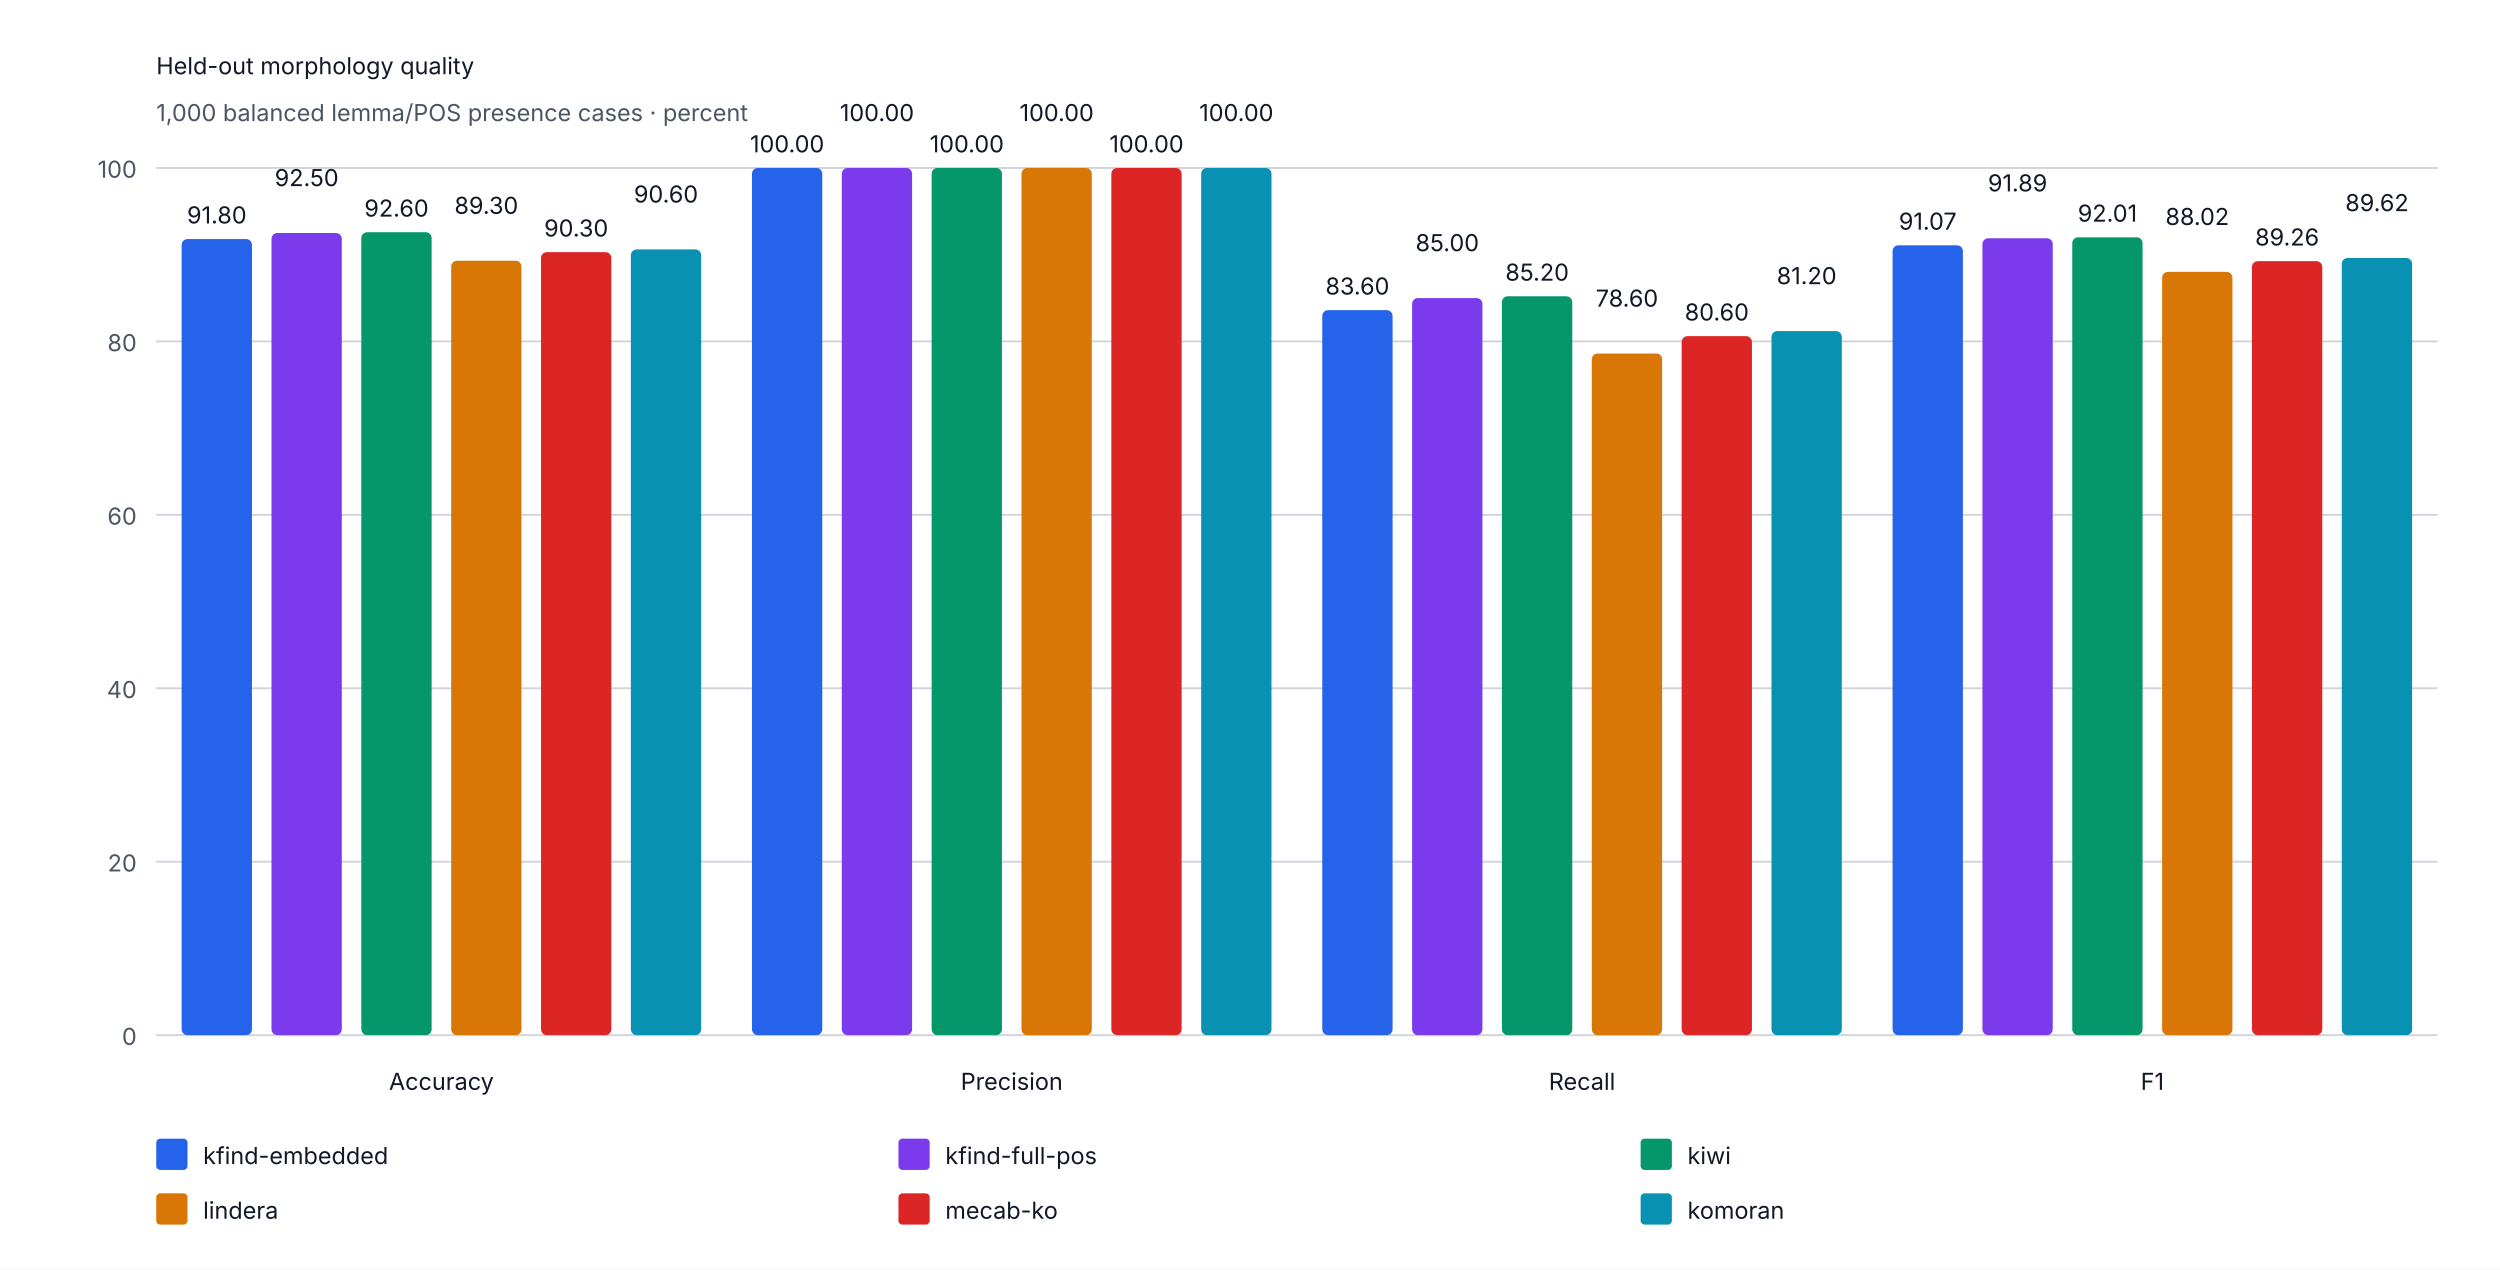
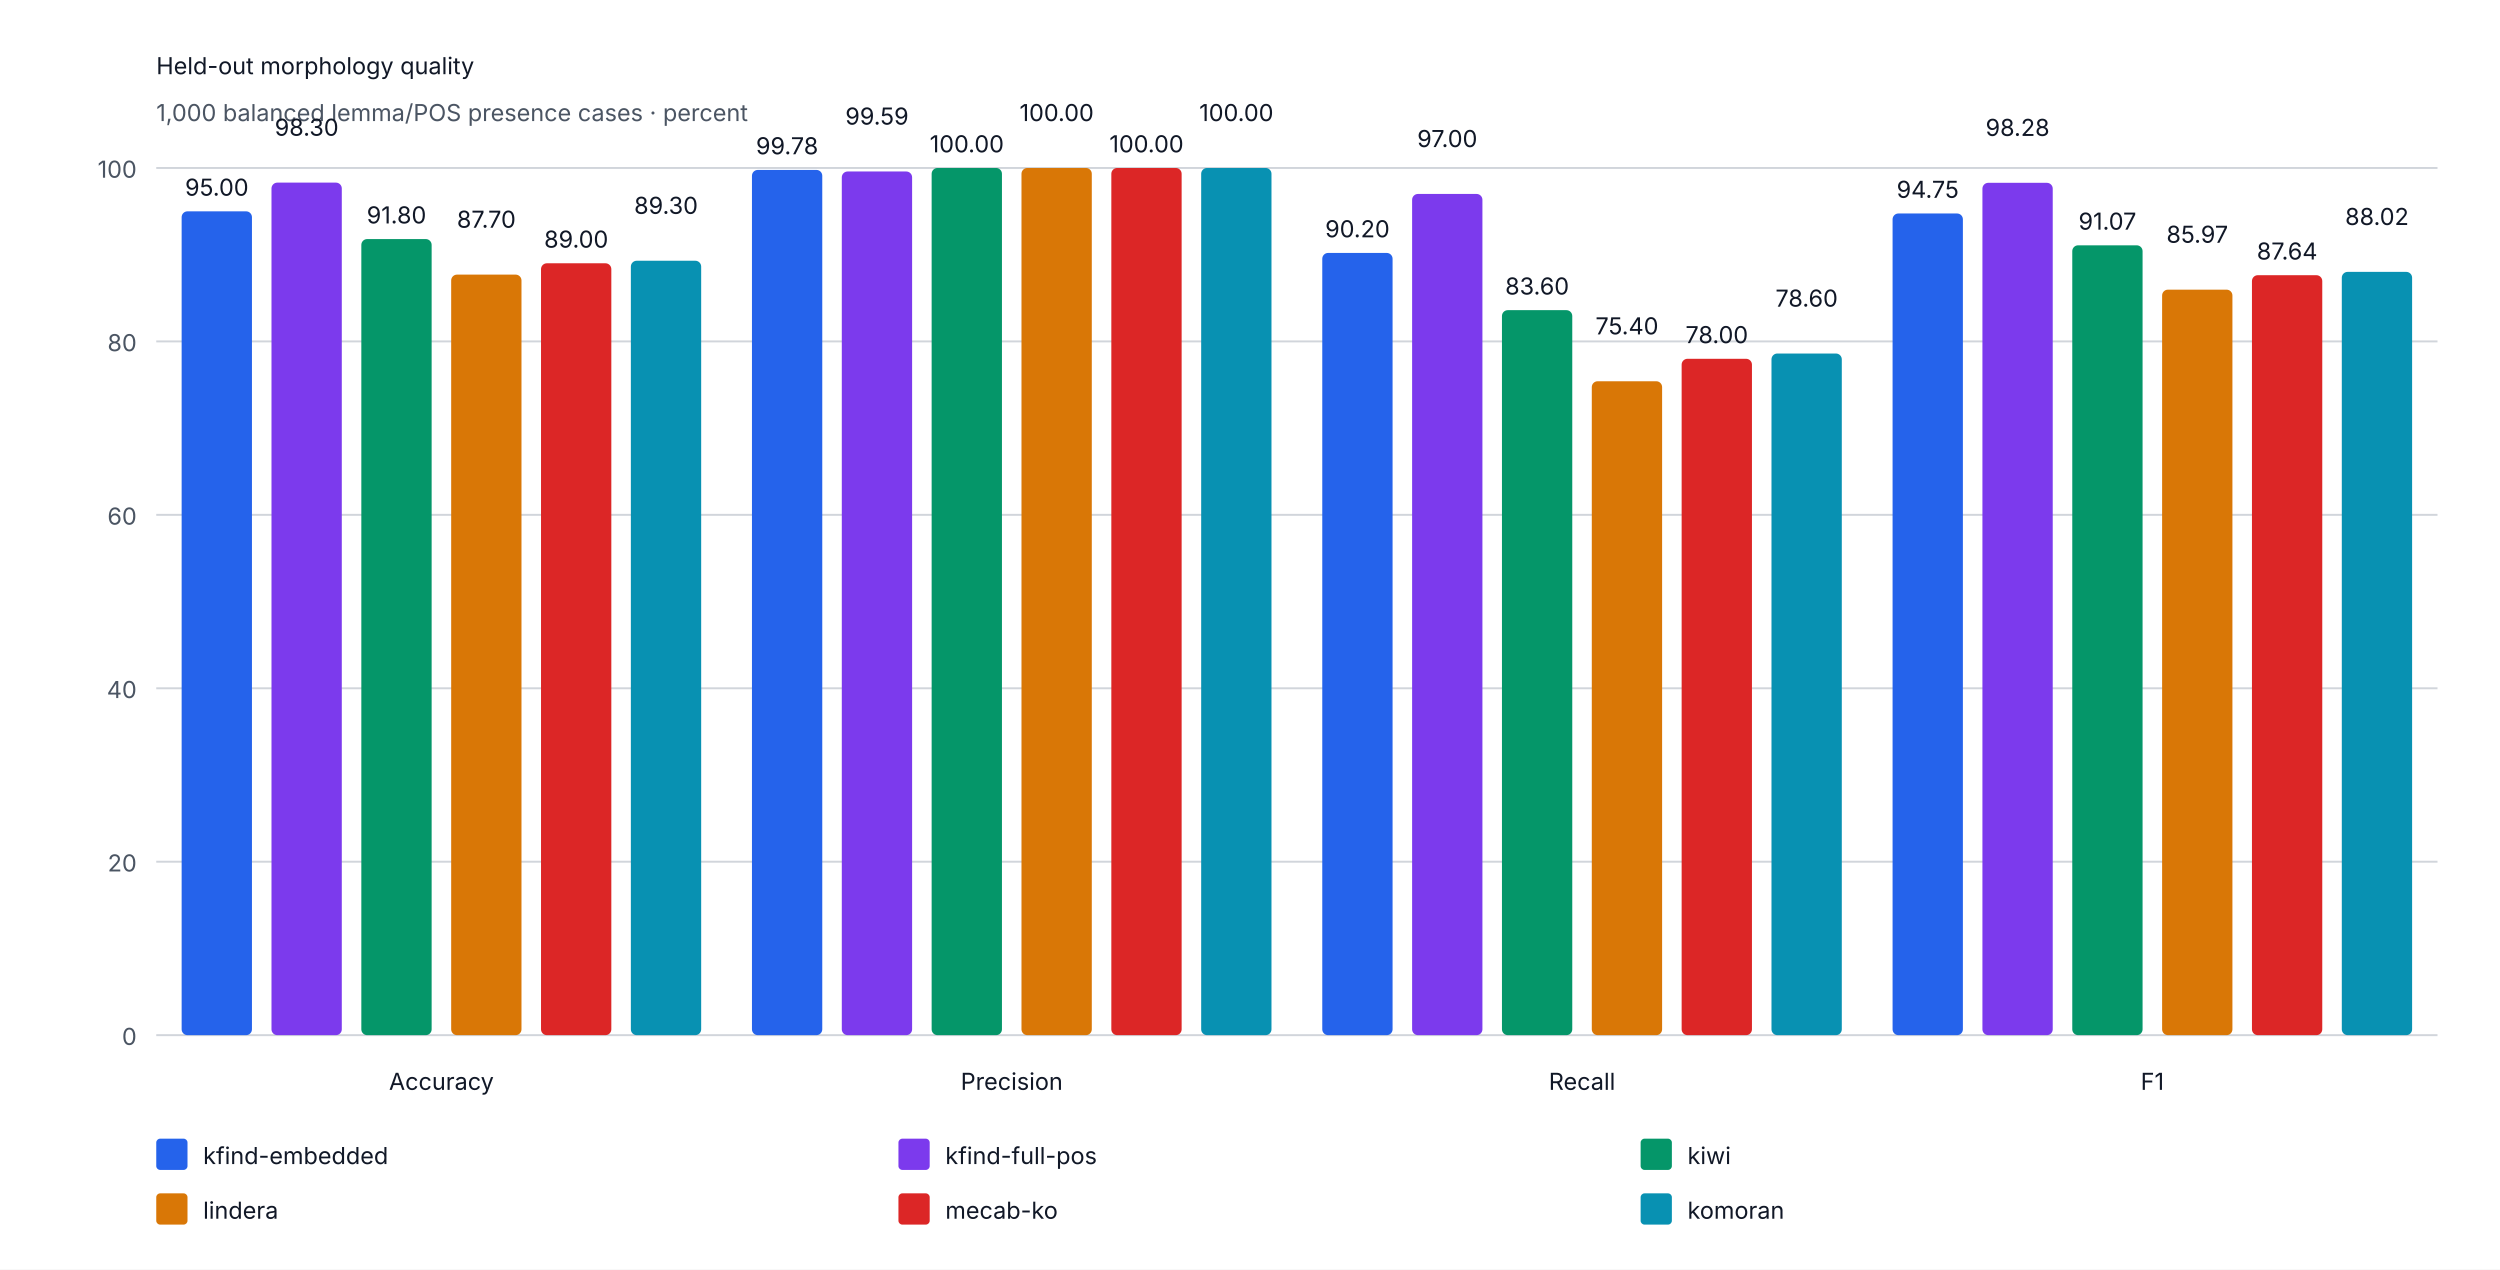
<svg xmlns="http://www.w3.org/2000/svg" width="1280" height="650" viewBox="0 0 1280 650" role="img" aria-labelledby="title desc">
  <style>
  .background { fill: #ffffff; }
  text { fill: #111827; font-family: -apple-system, BlinkMacSystemFont, "Segoe UI", sans-serif; }
  .muted { fill: #4b5563; }
  .grid { stroke: #d1d5db; stroke-width: 1; }
  .axis { stroke: #6b7280; stroke-width: 1; }
  @media (prefers-color-scheme: dark) {
    .background { fill: #0d1117; }
    text { fill: #f3f4f6; }
    .muted { fill: #9ca3af; }
    .grid { stroke: #374151; }
    .axis { stroke: #9ca3af; }
  }
</style>
  <rect class="background" width="1280" height="650" />
  <text x="80.0" y="38.0" text-anchor="start">Held-out morphology quality</text>
  <text x="80.0" y="62.0" text-anchor="start" class="muted">1,000 balanced lemma/POS presence cases · percent</text>
  <line class="grid" x1="80" y1="530.0" x2="1248" y2="530.0" />
  <text x="70.0" y="535.0" text-anchor="end" class="muted">0</text>
  <line class="grid" x1="80" y1="441.2" x2="1248" y2="441.2" />
  <text x="70.0" y="446.2" text-anchor="end" class="muted">20</text>
  <line class="grid" x1="80" y1="352.4" x2="1248" y2="352.4" />
  <text x="70.0" y="357.4" text-anchor="end" class="muted">40</text>
  <line class="grid" x1="80" y1="263.6" x2="1248" y2="263.6" />
  <text x="70.0" y="268.6" text-anchor="end" class="muted">60</text>
  <line class="grid" x1="80" y1="174.8" x2="1248" y2="174.8" />
  <text x="70.0" y="179.8" text-anchor="end" class="muted">80</text>
  <line class="grid" x1="80" y1="86.0" x2="1248" y2="86.0" />
  <text x="70.0" y="91.0" text-anchor="end" class="muted">100</text>
-   <rect x="93.0" y="122.4" width="36.0" height="407.6" rx="3" fill="#2563eb" />
-   <text x="111.0" y="114.4" text-anchor="middle">91.80</text>
-   <rect x="139.0" y="119.3" width="36.0" height="410.7" rx="3" fill="#7c3aed" />
-   <text x="157.0" y="95.3" text-anchor="middle">92.50</text>
-   <rect x="185.0" y="118.9" width="36.0" height="411.1" rx="3" fill="#059669" />
-   <text x="203.0" y="110.9" text-anchor="middle">92.60</text>
-   <rect x="231.0" y="133.5" width="36.0" height="396.5" rx="3" fill="#d97706" />
-   <text x="249.0" y="109.5" text-anchor="middle">89.30</text>
-   <rect x="277.0" y="129.1" width="36.0" height="400.9" rx="3" fill="#dc2626" />
-   <text x="295.0" y="121.1" text-anchor="middle">90.30</text>
-   <rect x="323.0" y="127.7" width="36.0" height="402.3" rx="3" fill="#0891b2" />
-   <text x="341.0" y="103.7" text-anchor="middle">90.60</text>
+   <rect x="93.0" y="108.2" width="36.0" height="421.8" rx="3" fill="#2563eb" />
+   <text x="111.0" y="100.2" text-anchor="middle">95.00</text>
+   <rect x="139.0" y="93.5" width="36.0" height="436.5" rx="3" fill="#7c3aed" />
+   <text x="157.0" y="69.5" text-anchor="middle">98.30</text>
+   <rect x="185.0" y="122.4" width="36.0" height="407.6" rx="3" fill="#059669" />
+   <text x="203.0" y="114.4" text-anchor="middle">91.80</text>
+   <rect x="231.0" y="140.6" width="36.0" height="389.4" rx="3" fill="#d97706" />
+   <text x="249.0" y="116.6" text-anchor="middle">87.70</text>
+   <rect x="277.0" y="134.8" width="36.0" height="395.2" rx="3" fill="#dc2626" />
+   <text x="295.0" y="126.8" text-anchor="middle">89.00</text>
+   <rect x="323.0" y="133.5" width="36.0" height="396.5" rx="3" fill="#0891b2" />
+   <text x="341.0" y="109.5" text-anchor="middle">89.30</text>
  <text x="226.0" y="558.0" text-anchor="middle">Accuracy</text>
-   <rect x="385.0" y="86.0" width="36.0" height="444.0" rx="3" fill="#2563eb" />
-   <text x="403.0" y="78.0" text-anchor="middle">100.00</text>
-   <rect x="431.0" y="86.0" width="36.0" height="444.0" rx="3" fill="#7c3aed" />
-   <text x="449.0" y="62.0" text-anchor="middle">100.00</text>
+   <rect x="385.0" y="87.0" width="36.0" height="443.0" rx="3" fill="#2563eb" />
+   <text x="403.0" y="79.0" text-anchor="middle">99.78</text>
+   <rect x="431.0" y="87.8" width="36.0" height="442.2" rx="3" fill="#7c3aed" />
+   <text x="449.0" y="63.8" text-anchor="middle">99.59</text>
  <rect x="477.0" y="86.0" width="36.0" height="444.0" rx="3" fill="#059669" />
  <text x="495.0" y="78.0" text-anchor="middle">100.00</text>
  <rect x="523.0" y="86.0" width="36.0" height="444.0" rx="3" fill="#d97706" />
  <text x="541.0" y="62.0" text-anchor="middle">100.00</text>
  <rect x="569.0" y="86.0" width="36.0" height="444.0" rx="3" fill="#dc2626" />
  <text x="587.0" y="78.0" text-anchor="middle">100.00</text>
  <rect x="615.0" y="86.0" width="36.0" height="444.0" rx="3" fill="#0891b2" />
  <text x="633.0" y="62.0" text-anchor="middle">100.00</text>
  <text x="518.0" y="558.0" text-anchor="middle">Precision</text>
-   <rect x="677.0" y="158.8" width="36.0" height="371.2" rx="3" fill="#2563eb" />
-   <text x="695.0" y="150.8" text-anchor="middle">83.60</text>
-   <rect x="723.0" y="152.6" width="36.0" height="377.4" rx="3" fill="#7c3aed" />
-   <text x="741.0" y="128.6" text-anchor="middle">85.00</text>
-   <rect x="769.0" y="151.7" width="36.0" height="378.3" rx="3" fill="#059669" />
-   <text x="787.0" y="143.7" text-anchor="middle">85.20</text>
-   <rect x="815.0" y="181.0" width="36.0" height="349.0" rx="3" fill="#d97706" />
-   <text x="833.0" y="157.0" text-anchor="middle">78.60</text>
-   <rect x="861.0" y="172.1" width="36.0" height="357.9" rx="3" fill="#dc2626" />
-   <text x="879.0" y="164.1" text-anchor="middle">80.60</text>
-   <rect x="907.0" y="169.5" width="36.0" height="360.5" rx="3" fill="#0891b2" />
-   <text x="925.0" y="145.5" text-anchor="middle">81.20</text>
+   <rect x="677.0" y="129.5" width="36.0" height="400.5" rx="3" fill="#2563eb" />
+   <text x="695.0" y="121.5" text-anchor="middle">90.20</text>
+   <rect x="723.0" y="99.3" width="36.0" height="430.7" rx="3" fill="#7c3aed" />
+   <text x="741.0" y="75.3" text-anchor="middle">97.00</text>
+   <rect x="769.0" y="158.8" width="36.0" height="371.2" rx="3" fill="#059669" />
+   <text x="787.0" y="150.8" text-anchor="middle">83.60</text>
+   <rect x="815.0" y="195.2" width="36.0" height="334.8" rx="3" fill="#d97706" />
+   <text x="833.0" y="171.2" text-anchor="middle">75.40</text>
+   <rect x="861.0" y="183.7" width="36.0" height="346.3" rx="3" fill="#dc2626" />
+   <text x="879.0" y="175.7" text-anchor="middle">78.00</text>
+   <rect x="907.0" y="181.0" width="36.0" height="349.0" rx="3" fill="#0891b2" />
+   <text x="925.0" y="157.0" text-anchor="middle">78.60</text>
  <text x="810.0" y="558.0" text-anchor="middle">Recall</text>
-   <rect x="969.0" y="125.6" width="36.0" height="404.4" rx="3" fill="#2563eb" />
-   <text x="987.0" y="117.6" text-anchor="middle">91.07</text>
-   <rect x="1015.0" y="122.0" width="36.0" height="408.0" rx="3" fill="#7c3aed" />
-   <text x="1033.0" y="98.0" text-anchor="middle">91.89</text>
-   <rect x="1061.0" y="121.5" width="36.0" height="408.5" rx="3" fill="#059669" />
-   <text x="1079.0" y="113.5" text-anchor="middle">92.01</text>
-   <rect x="1107.0" y="139.2" width="36.0" height="390.8" rx="3" fill="#d97706" />
-   <text x="1125.0" y="115.2" text-anchor="middle">88.02</text>
-   <rect x="1153.0" y="133.7" width="36.0" height="396.3" rx="3" fill="#dc2626" />
-   <text x="1171.0" y="125.7" text-anchor="middle">89.26</text>
-   <rect x="1199.0" y="132.1" width="36.0" height="397.9" rx="3" fill="#0891b2" />
-   <text x="1217.0" y="108.1" text-anchor="middle">89.62</text>
+   <rect x="969.0" y="109.3" width="36.0" height="420.7" rx="3" fill="#2563eb" />
+   <text x="987.0" y="101.3" text-anchor="middle">94.75</text>
+   <rect x="1015.0" y="93.6" width="36.0" height="436.4" rx="3" fill="#7c3aed" />
+   <text x="1033.0" y="69.6" text-anchor="middle">98.28</text>
+   <rect x="1061.0" y="125.6" width="36.0" height="404.4" rx="3" fill="#059669" />
+   <text x="1079.0" y="117.6" text-anchor="middle">91.07</text>
+   <rect x="1107.0" y="148.3" width="36.0" height="381.7" rx="3" fill="#d97706" />
+   <text x="1125.0" y="124.3" text-anchor="middle">85.97</text>
+   <rect x="1153.0" y="140.9" width="36.0" height="389.1" rx="3" fill="#dc2626" />
+   <text x="1171.0" y="132.9" text-anchor="middle">87.64</text>
+   <rect x="1199.0" y="139.2" width="36.0" height="390.8" rx="3" fill="#0891b2" />
+   <text x="1217.0" y="115.2" text-anchor="middle">88.02</text>
  <text x="1102.0" y="558.0" text-anchor="middle">F1</text>
  <rect x="80.0" y="583.0" width="16.0" height="16.0" rx="2" fill="#2563eb" />
  <text x="104.0" y="596.0" text-anchor="start">kfind-embedded</text>
  <rect x="460.0" y="583.0" width="16.0" height="16.0" rx="2" fill="#7c3aed" />
  <text x="484.0" y="596.0" text-anchor="start">kfind-full-pos</text>
  <rect x="840.0" y="583.0" width="16.0" height="16.0" rx="2" fill="#059669" />
  <text x="864.0" y="596.0" text-anchor="start">kiwi</text>
  <rect x="80.0" y="611.0" width="16.0" height="16.0" rx="2" fill="#d97706" />
  <text x="104.0" y="624.0" text-anchor="start">lindera</text>
  <rect x="460.0" y="611.0" width="16.0" height="16.0" rx="2" fill="#dc2626" />
  <text x="484.0" y="624.0" text-anchor="start">mecab-ko</text>
  <rect x="840.0" y="611.0" width="16.0" height="16.0" rx="2" fill="#0891b2" />
  <text x="864.0" y="624.0" text-anchor="start">komoran</text>
</svg>
